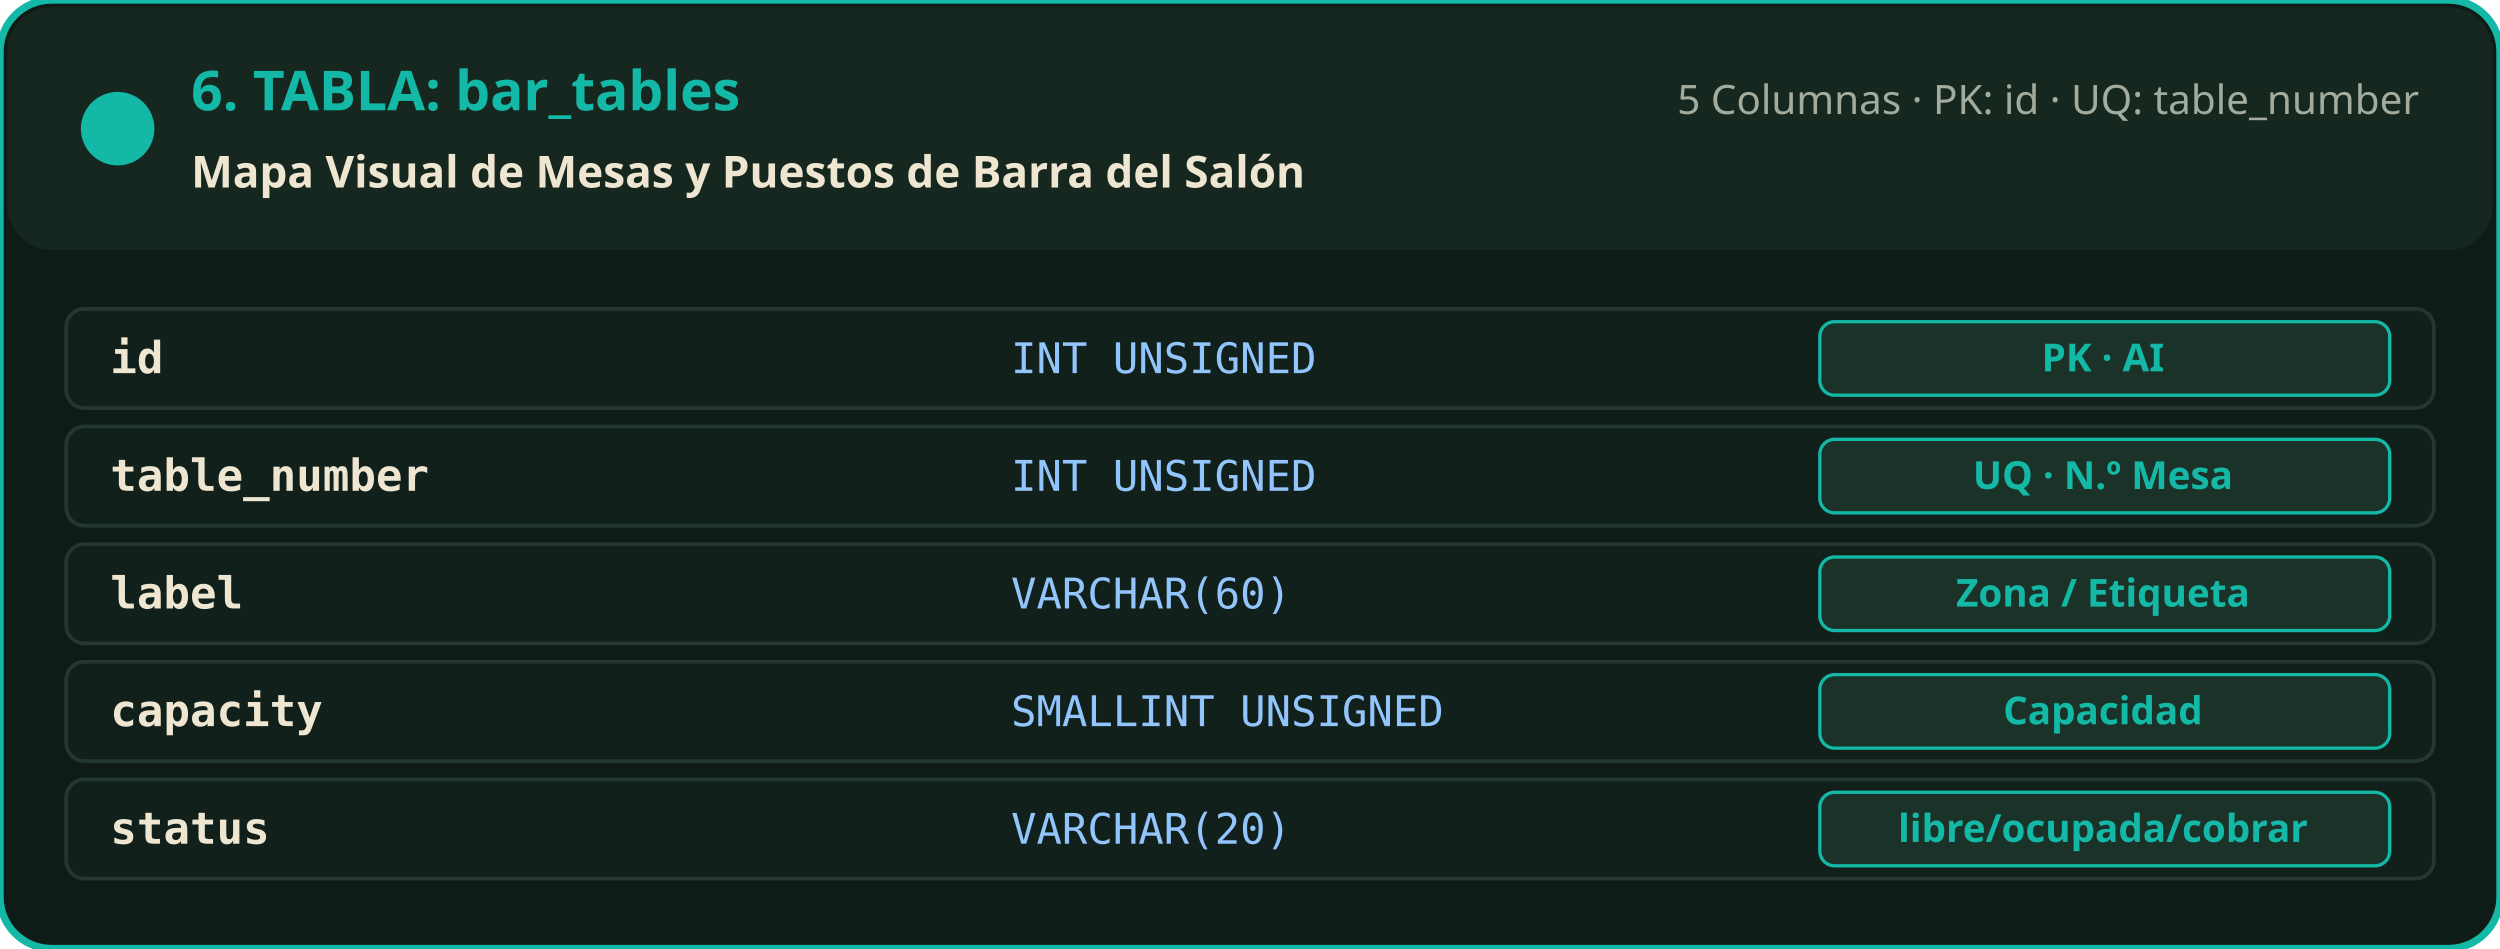
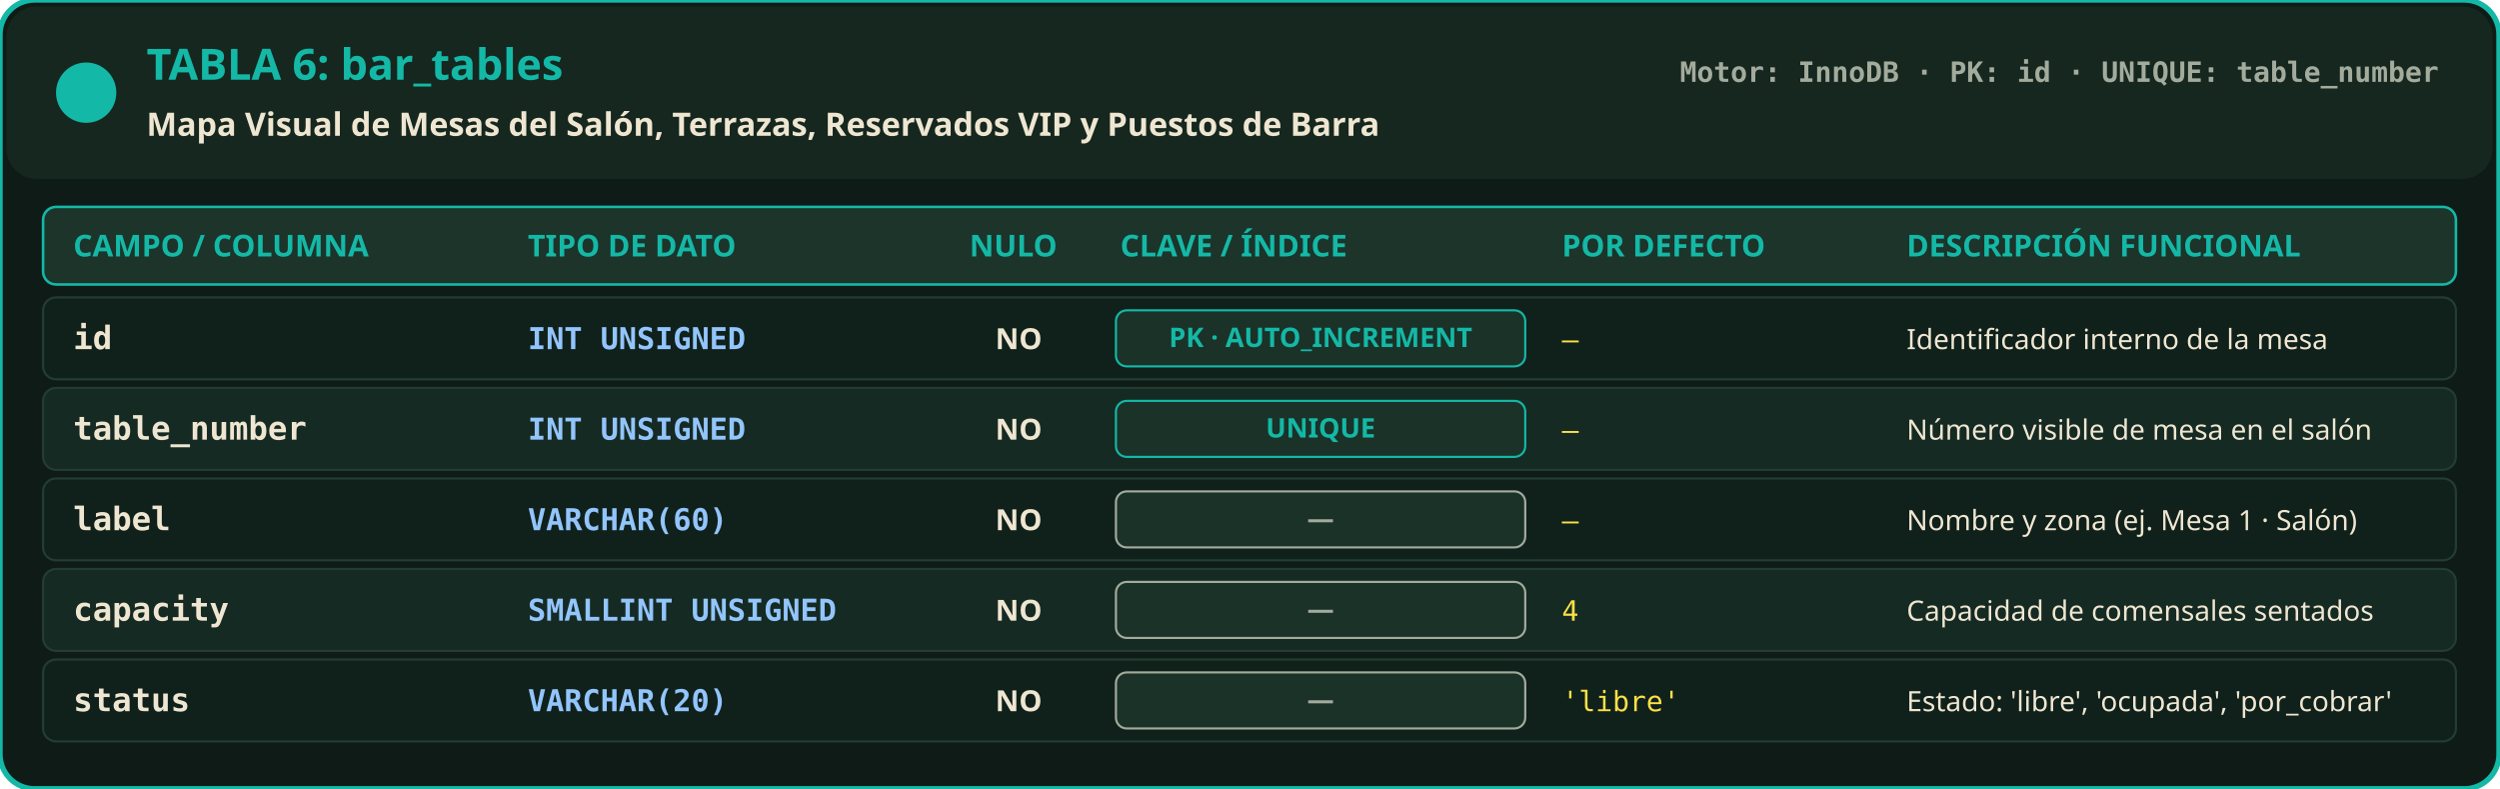
- <svg xmlns="http://www.w3.org/2000/svg" width="680" height="258" viewBox="0 0 680 258">
-   <rect width="680" height="258" rx="14" fill="#0E1B17" stroke="#14B8A6" stroke-width="2" />
-   <rect x="2" y="2" width="676" height="66" rx="12" fill="#15271F" />
-   <circle cx="32" cy="35" r="10" fill="#14B8A6" />
-   <text x="52" y="30" fill="#14B8A6" font-family="Segoe UI, sans-serif" font-size="15" font-weight="800">6. TABLA: bar_tables</text>
-   <text x="52" y="51" fill="#EFE6D2" font-family="Segoe UI, sans-serif" font-size="12" font-weight="600">Mapa Visual de Mesas y Puestos de Barra del Salón</text>
-   <text x="658" y="31" fill="#A3AB9D" font-family="Segoe UI, sans-serif" font-size="11" text-anchor="end">5 Columnas · PK: id · UQ: table_number</text>
-   <rect x="18" y="84" width="644" height="27" rx="5" fill="#11201A" stroke="#24382F" />
-   <text x="30" y="101.5" fill="#EFE6D2" font-family="Consolas, monospace" font-size="12" font-weight="700">id</text>
-   <text x="275" y="101.5" fill="#93C5FD" font-family="Consolas, monospace" font-size="11.5">INT UNSIGNED</text>
-   <rect x="495" y="87.5" width="155" height="20" rx="4" fill="#1B3228" stroke="#14B8A6" stroke-width="0.9" />
-   <text x="572" y="101" fill="#14B8A6" font-family="Segoe UI, sans-serif" font-size="10.5" font-weight="700" text-anchor="middle">PK · AI</text>
-   <rect x="18" y="116" width="644" height="27" rx="5" fill="#11201A" stroke="#24382F" />
-   <text x="30" y="133.5" fill="#EFE6D2" font-family="Consolas, monospace" font-size="12" font-weight="700">table_number</text>
-   <text x="275" y="133.5" fill="#93C5FD" font-family="Consolas, monospace" font-size="11.5">INT UNSIGNED</text>
-   <rect x="495" y="119.5" width="155" height="20" rx="4" fill="#1B3228" stroke="#14B8A6" stroke-width="0.9" />
-   <text x="572" y="133" fill="#14B8A6" font-family="Segoe UI, sans-serif" font-size="10.5" font-weight="700" text-anchor="middle">UQ · N.º Mesa</text>
-   <rect x="18" y="148" width="644" height="27" rx="5" fill="#11201A" stroke="#24382F" />
-   <text x="30" y="165.5" fill="#EFE6D2" font-family="Consolas, monospace" font-size="12" font-weight="700">label</text>
-   <text x="275" y="165.5" fill="#93C5FD" font-family="Consolas, monospace" font-size="11.5">VARCHAR(60)</text>
-   <rect x="495" y="151.5" width="155" height="20" rx="4" fill="#1B3228" stroke="#14B8A6" stroke-width="0.9" />
-   <text x="572" y="165" fill="#14B8A6" font-family="Segoe UI, sans-serif" font-size="10.5" font-weight="700" text-anchor="middle">Zona / Etiqueta</text>
-   <rect x="18" y="180" width="644" height="27" rx="5" fill="#11201A" stroke="#24382F" />
-   <text x="30" y="197.5" fill="#EFE6D2" font-family="Consolas, monospace" font-size="12" font-weight="700">capacity</text>
-   <text x="275" y="197.5" fill="#93C5FD" font-family="Consolas, monospace" font-size="11.5">SMALLINT UNSIGNED</text>
-   <rect x="495" y="183.5" width="155" height="20" rx="4" fill="#1B3228" stroke="#14B8A6" stroke-width="0.9" />
-   <text x="572" y="197" fill="#14B8A6" font-family="Segoe UI, sans-serif" font-size="10.5" font-weight="700" text-anchor="middle">Capacidad</text>
-   <rect x="18" y="212" width="644" height="27" rx="5" fill="#11201A" stroke="#24382F" />
-   <text x="30" y="229.5" fill="#EFE6D2" font-family="Consolas, monospace" font-size="12" font-weight="700">status</text>
-   <text x="275" y="229.5" fill="#93C5FD" font-family="Consolas, monospace" font-size="11.5">VARCHAR(20)</text>
-   <rect x="495" y="215.5" width="155" height="20" rx="4" fill="#1B3228" stroke="#14B8A6" stroke-width="0.9" />
-   <text x="572" y="229" fill="#14B8A6" font-family="Segoe UI, sans-serif" font-size="10.5" font-weight="700" text-anchor="middle">libre/ocupada/cobrar</text>
+ <svg xmlns="http://www.w3.org/2000/svg" width="1160" height="366" viewBox="0 0 1160 366">
+   <rect width="1160" height="366" rx="16" fill="#0E1B17" stroke="#14B8A6" stroke-width="2.5" />
+   <rect x="3" y="3" width="1154" height="80" rx="14" fill="#15271F" />
+   <circle cx="40" cy="43" r="14" fill="#14B8A6" />
+   <text x="68" y="37" fill="#14B8A6" font-family="Segoe UI, sans-serif" font-size="20" font-weight="900">TABLA 6: bar_tables</text>
+   <text x="68" y="63" fill="#EFE6D2" font-family="Segoe UI, sans-serif" font-size="15" font-weight="600">Mapa Visual de Mesas del Salón, Terrazas, Reservados VIP y Puestos de Barra</text>
+   <text x="1132" y="38" fill="#A3AB9D" font-family="Consolas, monospace" font-size="13" font-weight="700" text-anchor="end">Motor: InnoDB · PK: id · UNIQUE: table_number</text>
+   <rect x="20" y="96" width="1120" height="36" rx="6" fill="#1C342A" stroke="#14B8A6" stroke-width="1.2" />
+   <text x="34" y="119" fill="#14B8A6" font-family="Segoe UI, sans-serif" font-size="14" font-weight="800">CAMPO / COLUMNA</text>
+   <text x="245" y="119" fill="#14B8A6" font-family="Segoe UI, sans-serif" font-size="14" font-weight="800">TIPO DE DATO</text>
+   <text x="450" y="119" fill="#14B8A6" font-family="Segoe UI, sans-serif" font-size="14" font-weight="800">NULO</text>
+   <text x="520" y="119" fill="#14B8A6" font-family="Segoe UI, sans-serif" font-size="14" font-weight="800">CLAVE / ÍNDICE</text>
+   <text x="725" y="119" fill="#14B8A6" font-family="Segoe UI, sans-serif" font-size="14" font-weight="800">POR DEFECTO</text>
+   <text x="885" y="119" fill="#14B8A6" font-family="Segoe UI, sans-serif" font-size="14" font-weight="800">DESCRIPCIÓN FUNCIONAL</text>
+   <rect x="20" y="138" width="1120" height="38" rx="6" fill="#10211B" stroke="#243D32" />
+   <text x="34" y="162" fill="#EFE6D2" font-family="Consolas, monospace" font-size="15" font-weight="700">id</text>
+   <text x="245" y="162" fill="#93C5FD" font-family="Consolas, monospace" font-size="14" font-weight="600">INT UNSIGNED</text>
+   <text x="462" y="162" fill="#EFE6D2" font-family="Segoe UI, sans-serif" font-size="13.5" font-weight="700">NO</text>
+   <rect x="518" y="144" width="190" height="26" rx="5" fill="#1B3228" stroke="#14B8A6" stroke-width="1" />
+   <text x="613" y="161" fill="#14B8A6" font-family="Segoe UI, sans-serif" font-size="12.5" font-weight="800" text-anchor="middle">PK · AUTO_INCREMENT</text>
+   <text x="725" y="162" fill="#FDE047" font-family="Consolas, monospace" font-size="13">—</text>
+   <text x="885" y="162" fill="#EFE6D2" font-family="Segoe UI, sans-serif" font-size="13">Identificador interno de la mesa</text>
+   <rect x="20" y="180" width="1120" height="38" rx="6" fill="#152A22" stroke="#243D32" />
+   <text x="34" y="204" fill="#EFE6D2" font-family="Consolas, monospace" font-size="15" font-weight="700">table_number</text>
+   <text x="245" y="204" fill="#93C5FD" font-family="Consolas, monospace" font-size="14" font-weight="600">INT UNSIGNED</text>
+   <text x="462" y="204" fill="#EFE6D2" font-family="Segoe UI, sans-serif" font-size="13.5" font-weight="700">NO</text>
+   <rect x="518" y="186" width="190" height="26" rx="5" fill="#1B3228" stroke="#14B8A6" stroke-width="1" />
+   <text x="613" y="203" fill="#14B8A6" font-family="Segoe UI, sans-serif" font-size="12.5" font-weight="800" text-anchor="middle">UNIQUE</text>
+   <text x="725" y="204" fill="#FDE047" font-family="Consolas, monospace" font-size="13">—</text>
+   <text x="885" y="204" fill="#EFE6D2" font-family="Segoe UI, sans-serif" font-size="13">Número visible de mesa en el salón</text>
+   <rect x="20" y="222" width="1120" height="38" rx="6" fill="#10211B" stroke="#243D32" />
+   <text x="34" y="246" fill="#EFE6D2" font-family="Consolas, monospace" font-size="15" font-weight="700">label</text>
+   <text x="245" y="246" fill="#93C5FD" font-family="Consolas, monospace" font-size="14" font-weight="600">VARCHAR(60)</text>
+   <text x="462" y="246" fill="#EFE6D2" font-family="Segoe UI, sans-serif" font-size="13.5" font-weight="700">NO</text>
+   <rect x="518" y="228" width="190" height="26" rx="5" fill="#1B3228" stroke="#A3AB9D" stroke-width="1" />
+   <text x="613" y="245" fill="#A3AB9D" font-family="Segoe UI, sans-serif" font-size="12.5" font-weight="800" text-anchor="middle">—</text>
+   <text x="725" y="246" fill="#FDE047" font-family="Consolas, monospace" font-size="13">—</text>
+   <text x="885" y="246" fill="#EFE6D2" font-family="Segoe UI, sans-serif" font-size="13">Nombre y zona (ej. Mesa 1 · Salón)</text>
+   <rect x="20" y="264" width="1120" height="38" rx="6" fill="#152A22" stroke="#243D32" />
+   <text x="34" y="288" fill="#EFE6D2" font-family="Consolas, monospace" font-size="15" font-weight="700">capacity</text>
+   <text x="245" y="288" fill="#93C5FD" font-family="Consolas, monospace" font-size="14" font-weight="600">SMALLINT UNSIGNED</text>
+   <text x="462" y="288" fill="#EFE6D2" font-family="Segoe UI, sans-serif" font-size="13.5" font-weight="700">NO</text>
+   <rect x="518" y="270" width="190" height="26" rx="5" fill="#1B3228" stroke="#A3AB9D" stroke-width="1" />
+   <text x="613" y="287" fill="#A3AB9D" font-family="Segoe UI, sans-serif" font-size="12.5" font-weight="800" text-anchor="middle">—</text>
+   <text x="725" y="288" fill="#FDE047" font-family="Consolas, monospace" font-size="13">4</text>
+   <text x="885" y="288" fill="#EFE6D2" font-family="Segoe UI, sans-serif" font-size="13">Capacidad de comensales sentados</text>
+   <rect x="20" y="306" width="1120" height="38" rx="6" fill="#10211B" stroke="#243D32" />
+   <text x="34" y="330" fill="#EFE6D2" font-family="Consolas, monospace" font-size="15" font-weight="700">status</text>
+   <text x="245" y="330" fill="#93C5FD" font-family="Consolas, monospace" font-size="14" font-weight="600">VARCHAR(20)</text>
+   <text x="462" y="330" fill="#EFE6D2" font-family="Segoe UI, sans-serif" font-size="13.5" font-weight="700">NO</text>
+   <rect x="518" y="312" width="190" height="26" rx="5" fill="#1B3228" stroke="#A3AB9D" stroke-width="1" />
+   <text x="613" y="329" fill="#A3AB9D" font-family="Segoe UI, sans-serif" font-size="12.5" font-weight="800" text-anchor="middle">—</text>
+   <text x="725" y="330" fill="#FDE047" font-family="Consolas, monospace" font-size="13">'libre'</text>
+   <text x="885" y="330" fill="#EFE6D2" font-family="Segoe UI, sans-serif" font-size="13">Estado: 'libre', 'ocupada', 'por_cobrar'</text>
</svg>
